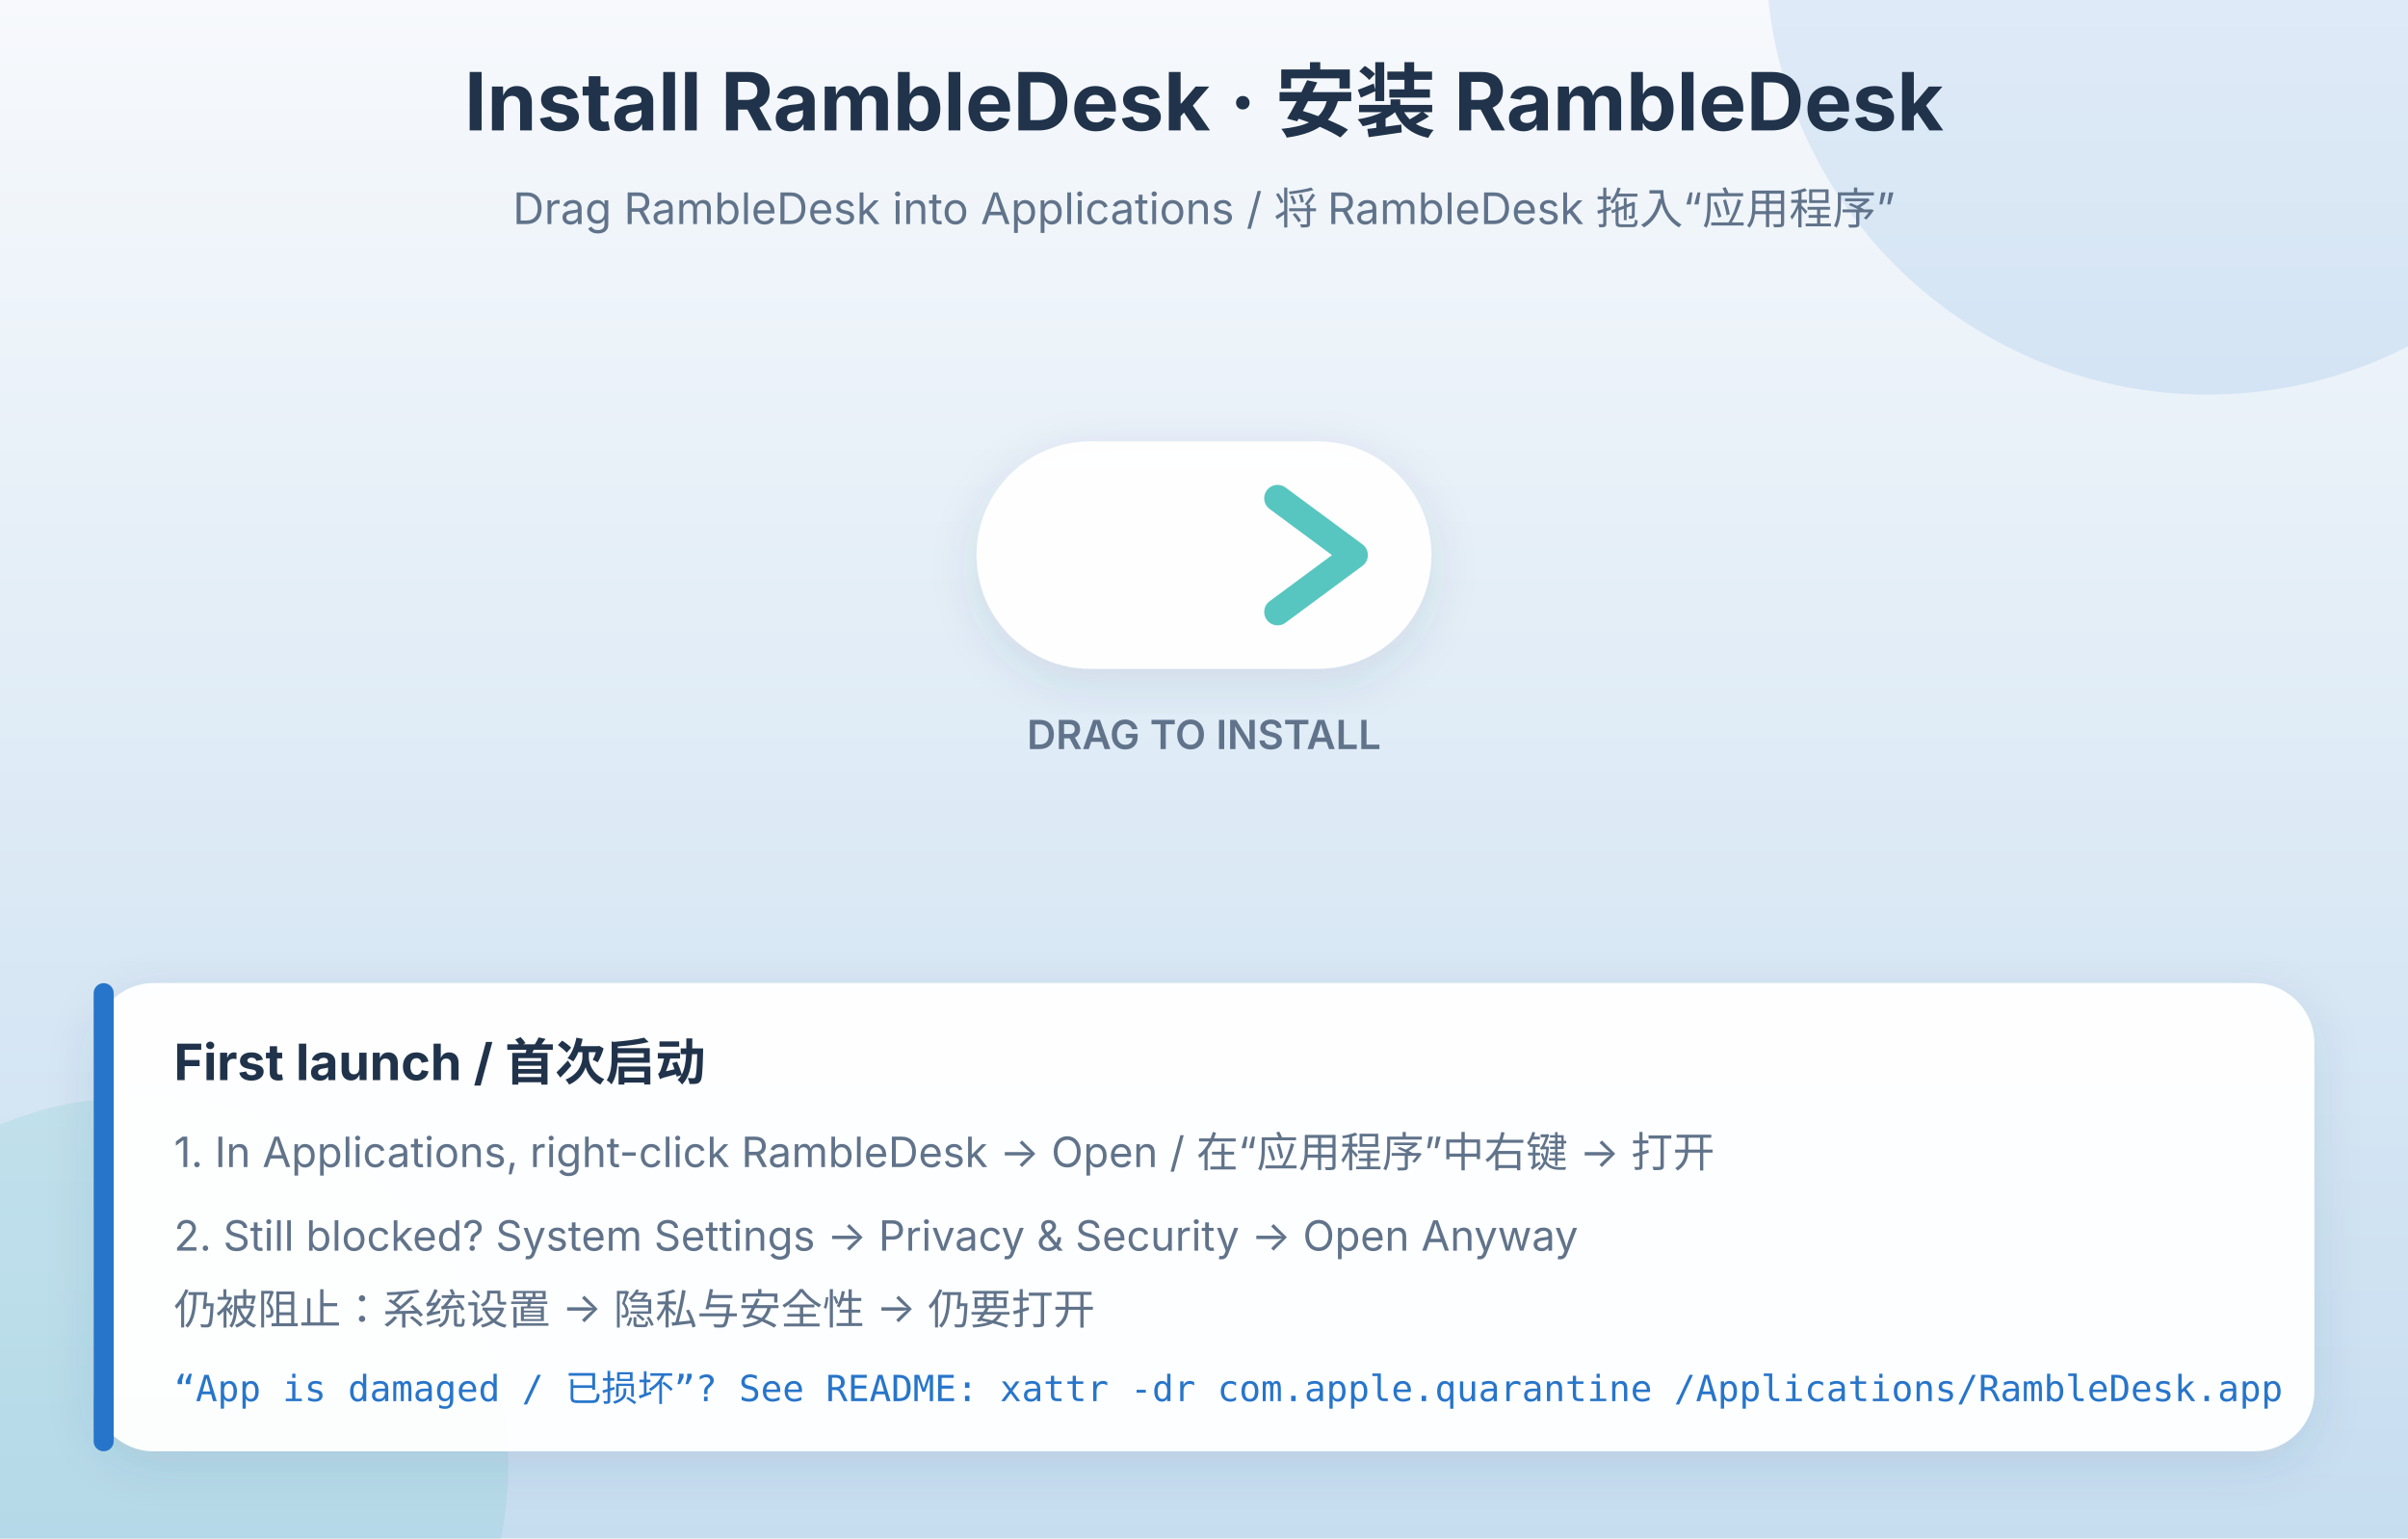
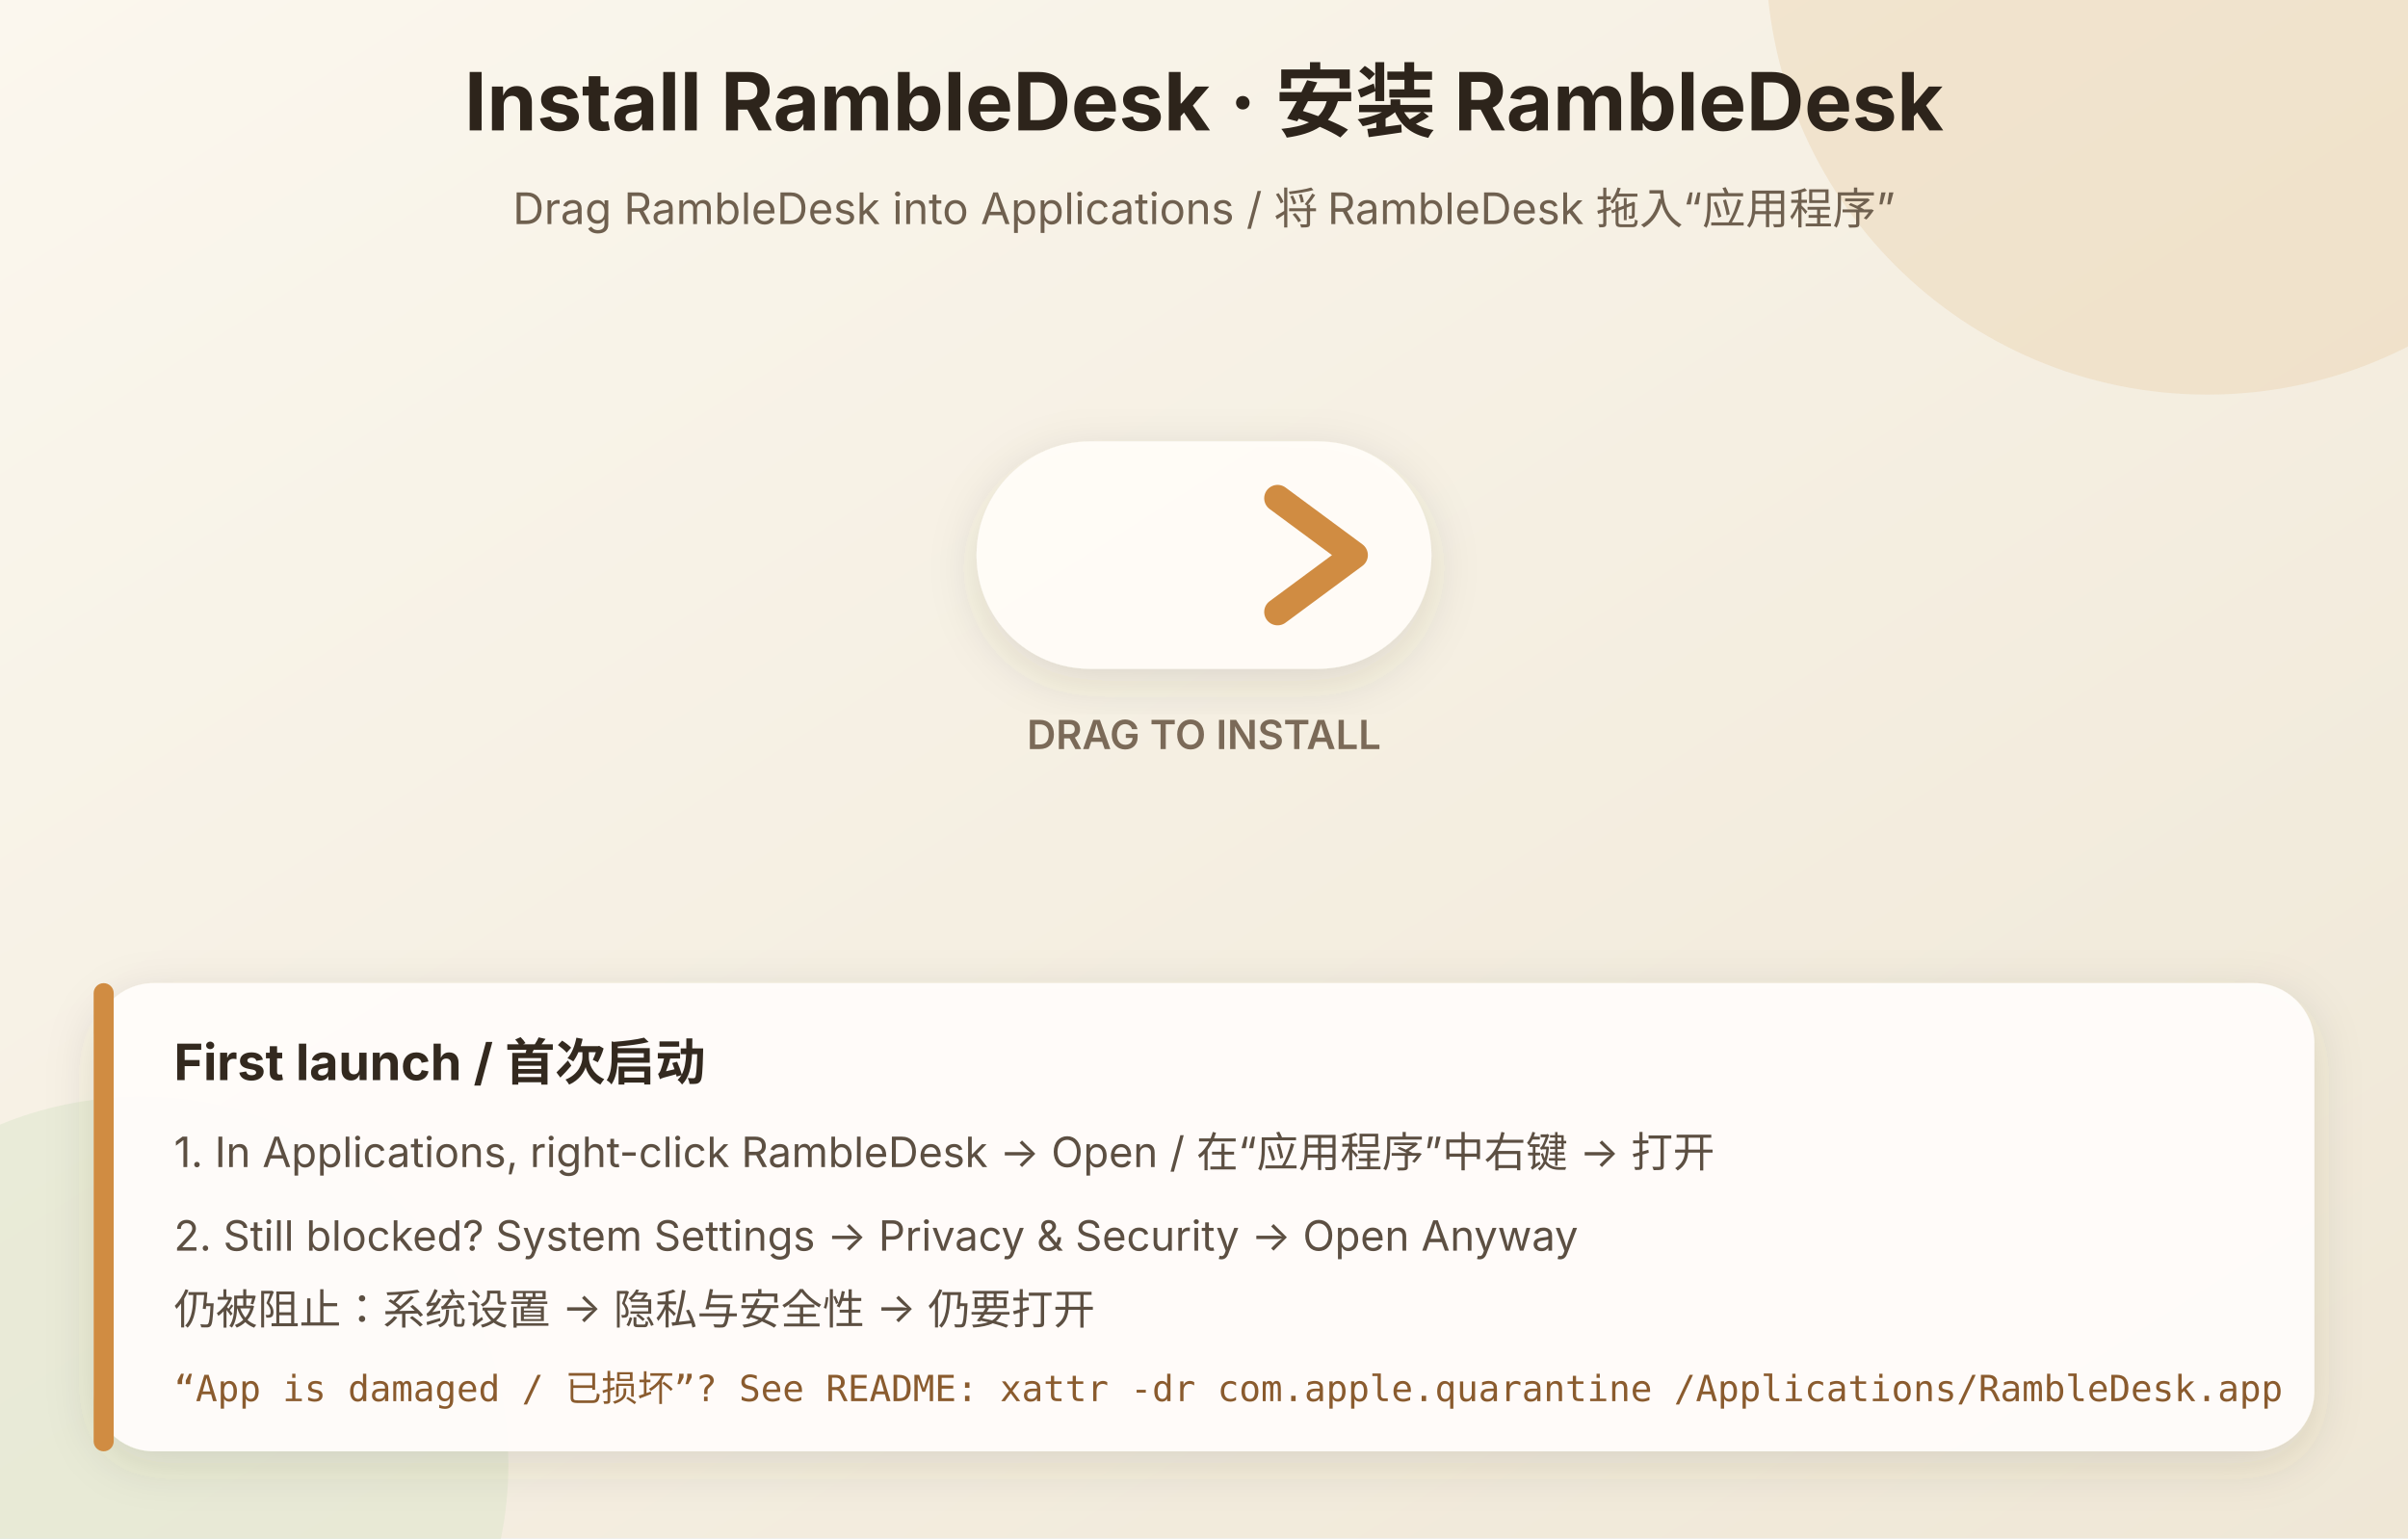
<svg xmlns="http://www.w3.org/2000/svg" width="720" height="460" viewBox="0 0 720 460">
  <defs>
-     <linearGradient id="background" x1="0" y1="0" x2="0" y2="1">
-       <stop offset="0" stop-color="#f7f9fc" />
-       <stop offset="1" stop-color="#c6ddf0" />
+     <linearGradient id="background" x1="0" y1="0" x2="1" y2="1">
+       <stop offset="0" stop-color="#fbf7ee" />
+       <stop offset="1" stop-color="#efe7d6" />
    </linearGradient>
    <linearGradient id="arrow" x1="0" y1="0" x2="1" y2="0">
-       <stop offset="0" stop-color="#2775ca" />
-       <stop offset="1" stop-color="#57c6c0" />
+       <stop offset="0" stop-color="#8a6a3d" />
+       <stop offset="1" stop-color="#d08c42" />
    </linearGradient>
    <filter id="shadow" x="-20%" y="-20%" width="140%" height="140%">
-       <feDropShadow dx="0" dy="4" stdDeviation="7" flood-color="#2a4665" flood-opacity="0.12" />
+       <feDropShadow dx="0" dy="4" stdDeviation="7" flood-color="#4c3925" flood-opacity="0.14" />
    </filter>
  </defs>
  <rect width="720" height="460" fill="url(#background)" />
-   <circle cx="660" cy="-14" r="132" fill="#6fa8dc" opacity="0.18" />
-   <circle cx="42" cy="438" r="110" fill="#57c6c0" opacity="0.16" />
-   <text x="360" y="39" text-anchor="middle" fill="#20334b" font-family="-apple-system, BlinkMacSystemFont, 'Helvetica Neue', sans-serif" font-size="24" font-weight="700">Install RambleDesk · 安装 RambleDesk</text>
-   <text x="360" y="67" text-anchor="middle" fill="#60738a" font-family="-apple-system, BlinkMacSystemFont, 'Helvetica Neue', sans-serif" font-size="13">Drag RambleDesk into Applications / 将 RambleDesk 拖入“应用程序”</text>
+   <circle cx="660" cy="-14" r="132" fill="#e7caa2" opacity="0.35" />
+   <circle cx="42" cy="438" r="110" fill="#d7e3c6" opacity="0.42" />
+   <text x="360" y="39" text-anchor="middle" fill="#2d241b" font-family="-apple-system, BlinkMacSystemFont, 'Helvetica Neue', sans-serif" font-size="24" font-weight="700">Install RambleDesk · 安装 RambleDesk</text>
+   <text x="360" y="67" text-anchor="middle" fill="#6f604f" font-family="-apple-system, BlinkMacSystemFont, 'Helvetica Neue', sans-serif" font-size="13">Drag RambleDesk into Applications / 将 RambleDesk 拖入“应用程序”</text>
  <g filter="url(#shadow)">
-     <rect x="292" y="132" width="136" height="68" rx="34" fill="#ffffff" opacity="0.96" />
+     <rect x="292" y="132" width="136" height="68" rx="34" fill="#fffdf8" opacity="0.96" />
  </g>
  <path d="M316 166 H391" fill="none" stroke="url(#arrow)" stroke-width="8" stroke-linecap="round" />
-   <path d="M382 149 L405 166 L382 183" fill="none" stroke="#57c6c0" stroke-width="8" stroke-linecap="round" stroke-linejoin="round" />
-   <text x="360" y="224" text-anchor="middle" fill="#60738a" font-family="-apple-system, BlinkMacSystemFont, 'Helvetica Neue', sans-serif" font-size="12" font-weight="600">DRAG TO INSTALL</text>
+   <path d="M382 149 L405 166 L382 183" fill="none" stroke="#d08c42" stroke-width="8" stroke-linecap="round" stroke-linejoin="round" />
+   <text x="360" y="224" text-anchor="middle" fill="#7b6a58" font-family="-apple-system, BlinkMacSystemFont, 'Helvetica Neue', sans-serif" font-size="12" font-weight="600">DRAG TO INSTALL</text>
  <g filter="url(#shadow)">
-     <rect x="28" y="294" width="664" height="140" rx="18" fill="#ffffff" opacity="0.96" />
+     <rect x="28" y="294" width="664" height="140" rx="18" fill="#fffdfa" opacity="0.96" />
  </g>
-   <rect x="28" y="294" width="6" height="140" rx="3" fill="#2775ca" />
-   <text x="52" y="323" fill="#20334b" font-family="-apple-system, BlinkMacSystemFont, 'Helvetica Neue', sans-serif" font-size="15" font-weight="700">First launch / 首次启动</text>
-   <text x="52" y="349" fill="#60738a" font-family="-apple-system, BlinkMacSystemFont, 'Helvetica Neue', sans-serif" font-size="12.5">1. In Applications, right-click RambleDesk → Open / 在“应用程序”中右键 → 打开</text>
-   <text x="52" y="374" fill="#60738a" font-family="-apple-system, BlinkMacSystemFont, 'Helvetica Neue', sans-serif" font-size="12.5">2. Still blocked? System Settings → Privacy &amp; Security → Open Anyway</text>
-   <text x="52" y="396" fill="#60738a" font-family="-apple-system, BlinkMacSystemFont, 'Helvetica Neue', sans-serif" font-size="12.5">仍被阻止：系统设置 → 隐私与安全性 → 仍要打开</text>
-   <text x="52" y="419" fill="#2775ca" font-family="ui-monospace, SFMono-Regular, Menlo, monospace" font-size="10.8">“App is damaged / 已损坏”? See README: xattr -dr com.apple.quarantine /Applications/RambleDesk.app</text>
+   <rect x="28" y="294" width="6" height="140" rx="3" fill="#d08c42" />
+   <text x="52" y="323" fill="#33291f" font-family="-apple-system, BlinkMacSystemFont, 'Helvetica Neue', sans-serif" font-size="15" font-weight="700">First launch / 首次启动</text>
+   <text x="52" y="349" fill="#5c4f42" font-family="-apple-system, BlinkMacSystemFont, 'Helvetica Neue', sans-serif" font-size="12.5">1. In Applications, right-click RambleDesk → Open / 在“应用程序”中右键 → 打开</text>
+   <text x="52" y="374" fill="#5c4f42" font-family="-apple-system, BlinkMacSystemFont, 'Helvetica Neue', sans-serif" font-size="12.5">2. Still blocked? System Settings → Privacy &amp; Security → Open Anyway</text>
+   <text x="52" y="396" fill="#5c4f42" font-family="-apple-system, BlinkMacSystemFont, 'Helvetica Neue', sans-serif" font-size="12.5">仍被阻止：系统设置 → 隐私与安全性 → 仍要打开</text>
+   <text x="52" y="419" fill="#8a5b2e" font-family="ui-monospace, SFMono-Regular, Menlo, monospace" font-size="10.8">“App is damaged / 已损坏”? See README: xattr -dr com.apple.quarantine /Applications/RambleDesk.app</text>
</svg>
